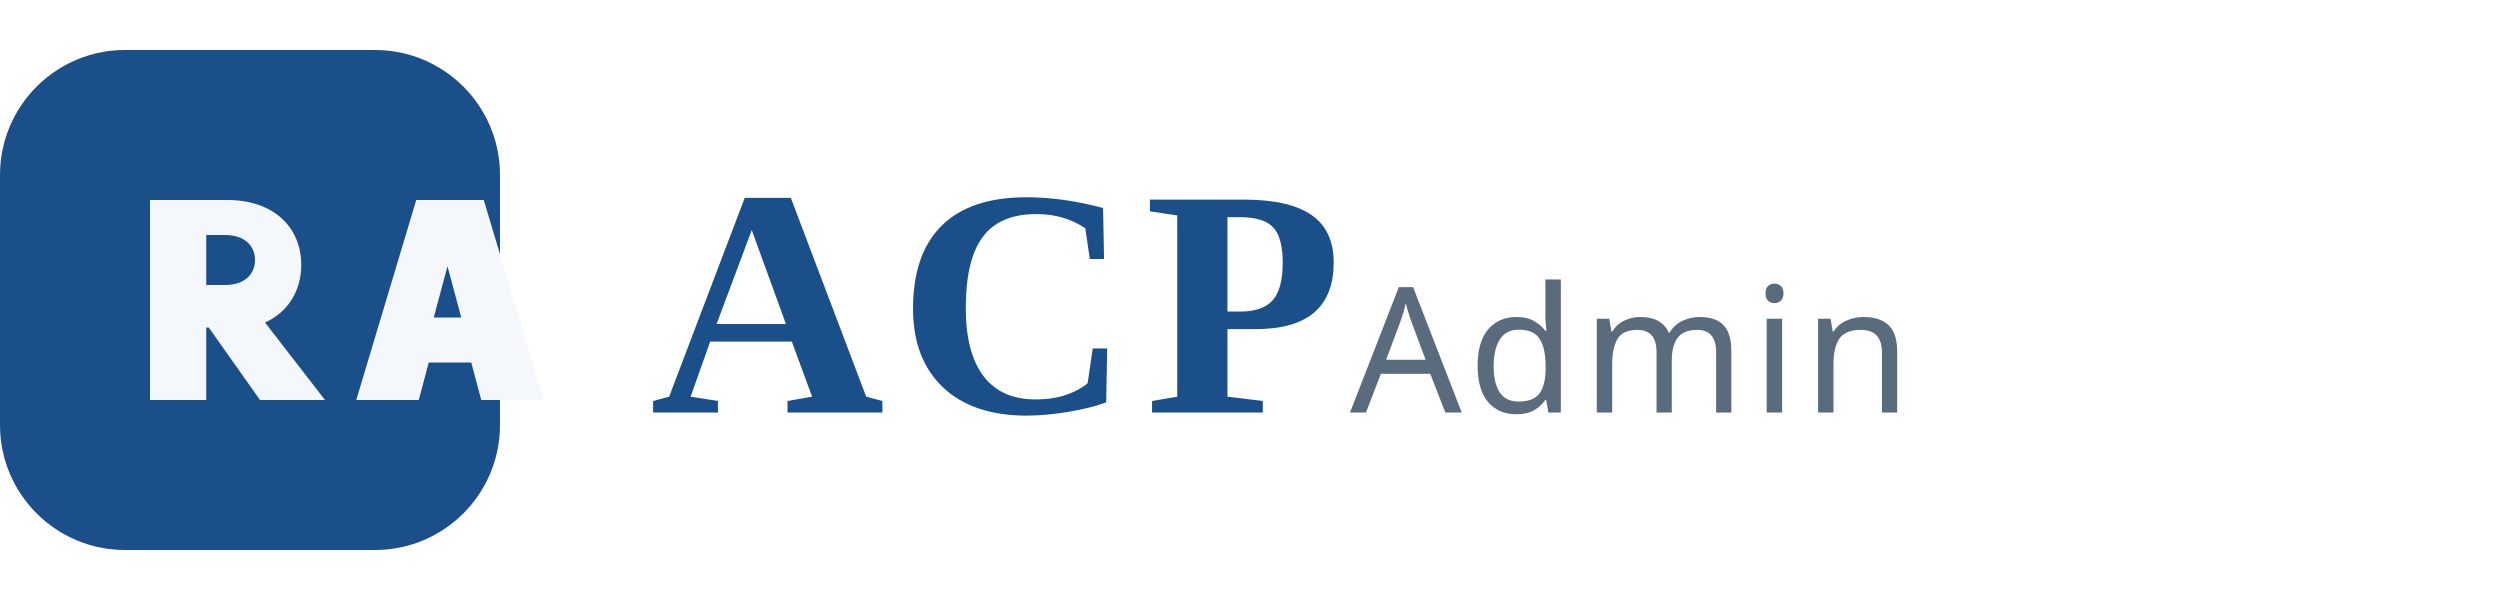
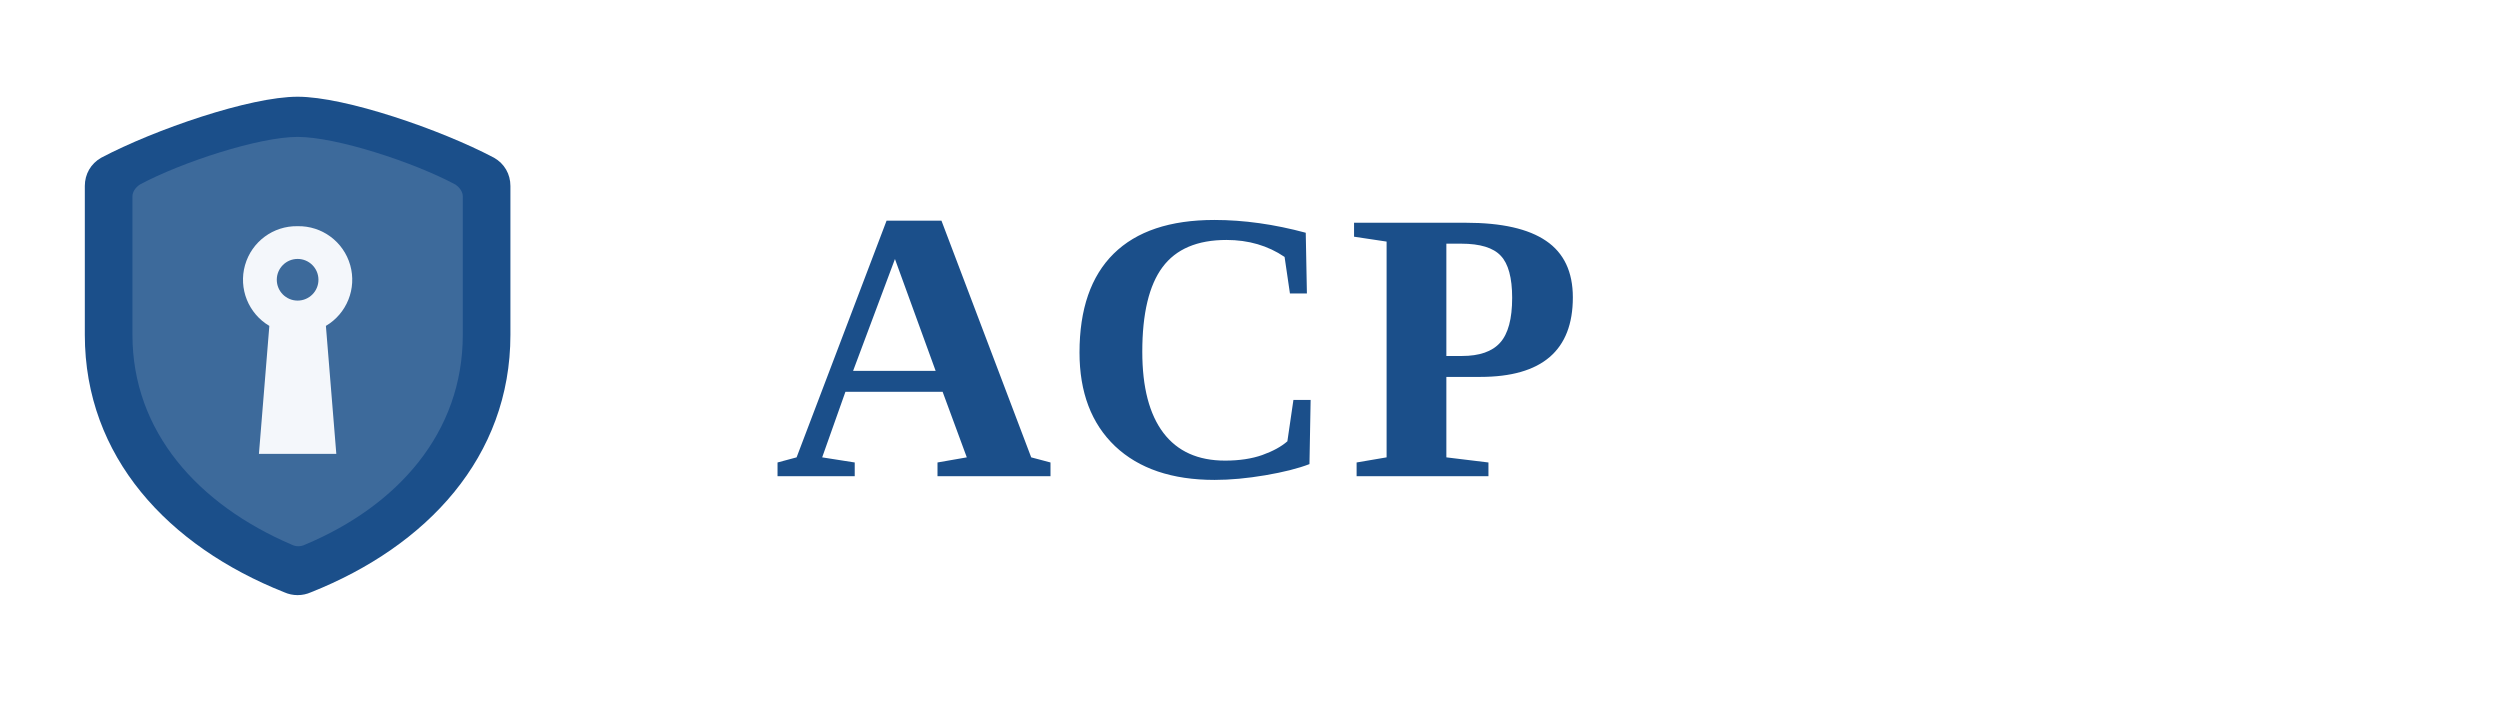
- <svg xmlns="http://www.w3.org/2000/svg" viewBox="0 0 200 48" fill="none" role="img" aria-label="ACP">
-   <rect width="40" height="40" y="4" rx="10" fill="#1B4F8A" />
-   <path d="M12 32V16h6.2c3.6 0 5.9 2.1 5.9 5.2 0 2.1-1.1 3.8-2.9 4.6L26 32h-5.2l-4.1-5.8H16.5V32H12zm4.5-9.2h1.5c1.5 0 2.4-.8 2.4-2s-.9-2-2.4-2h-1.5v4z" fill="#F4F7FB" />
-   <path d="M28.5 32l4.8-16h5.4l4.8 16h-5l-.8-3h-3.4l-.8 3h-5zm6.2-6.6h2.2l-1.1-4.1-1.1 4.1z" fill="#F4F7FB" />
-   <text x="52" y="33" font-family="Georgia, 'Times New Roman', serif" font-size="26" font-weight="700" fill="#1B4F8A" letter-spacing="1">ACP</text>
-   <text x="108" y="33" font-family="ui-sans-serif, system-ui, sans-serif" font-size="14" font-weight="500" fill="#5A6B7D" letter-spacing="0.5">Admin</text>
+ <svg xmlns="http://www.w3.org/2000/svg" viewBox="0 0 168 48" fill="none" role="img" aria-label="ACP">
+   <path d="M20 2.5c3.2 0 9.6 2.2 13.2 4.1.7.4 1.1 1.1 1.1 1.9v10c0 8.2-5.6 14.2-13.4 17.3a2.2 2.2 0 0 1-1.8 0C11.3 32.7 5.7 26.7 5.7 18.5v-10c0-.8.4-1.5 1.1-1.9C10.4 4.7 16.8 2.5 20 2.5Z" transform="translate(0 4)" fill="#1B4F8A" />
+   <path d="M20 5.2c2.6 0 7.8 1.7 10.6 3.2.3.2.5.5.5.8v9.3c0 6.6-4.4 11.5-10.6 14.1a1 1 0 0 1-.9 0C13.3 29.9 8.9 25 8.9 18.5V9.2c0-.3.2-.6.5-.8C12.2 6.9 17.4 5.2 20 5.2Z" transform="translate(0 4)" fill="#F4F7FB" opacity=".16" />
+   <path d="M20 11.2a3.6 3.6 0 0 0-1.9 6.7l-.7 8.6h5.2l-.7-8.6A3.6 3.6 0 0 0 20 11.2Zm0 2.2a1.4 1.4 0 1 1 0 2.8 1.4 1.4 0 0 1 0-2.8Z" transform="translate(0 4)" fill="#F4F7FB" />
+   <text x="52" y="32" font-family="Georgia, 'Source Serif 4', 'Times New Roman', serif" font-size="26" font-weight="700" fill="#1B4F8A" letter-spacing="0.5">ACP</text>
</svg>
